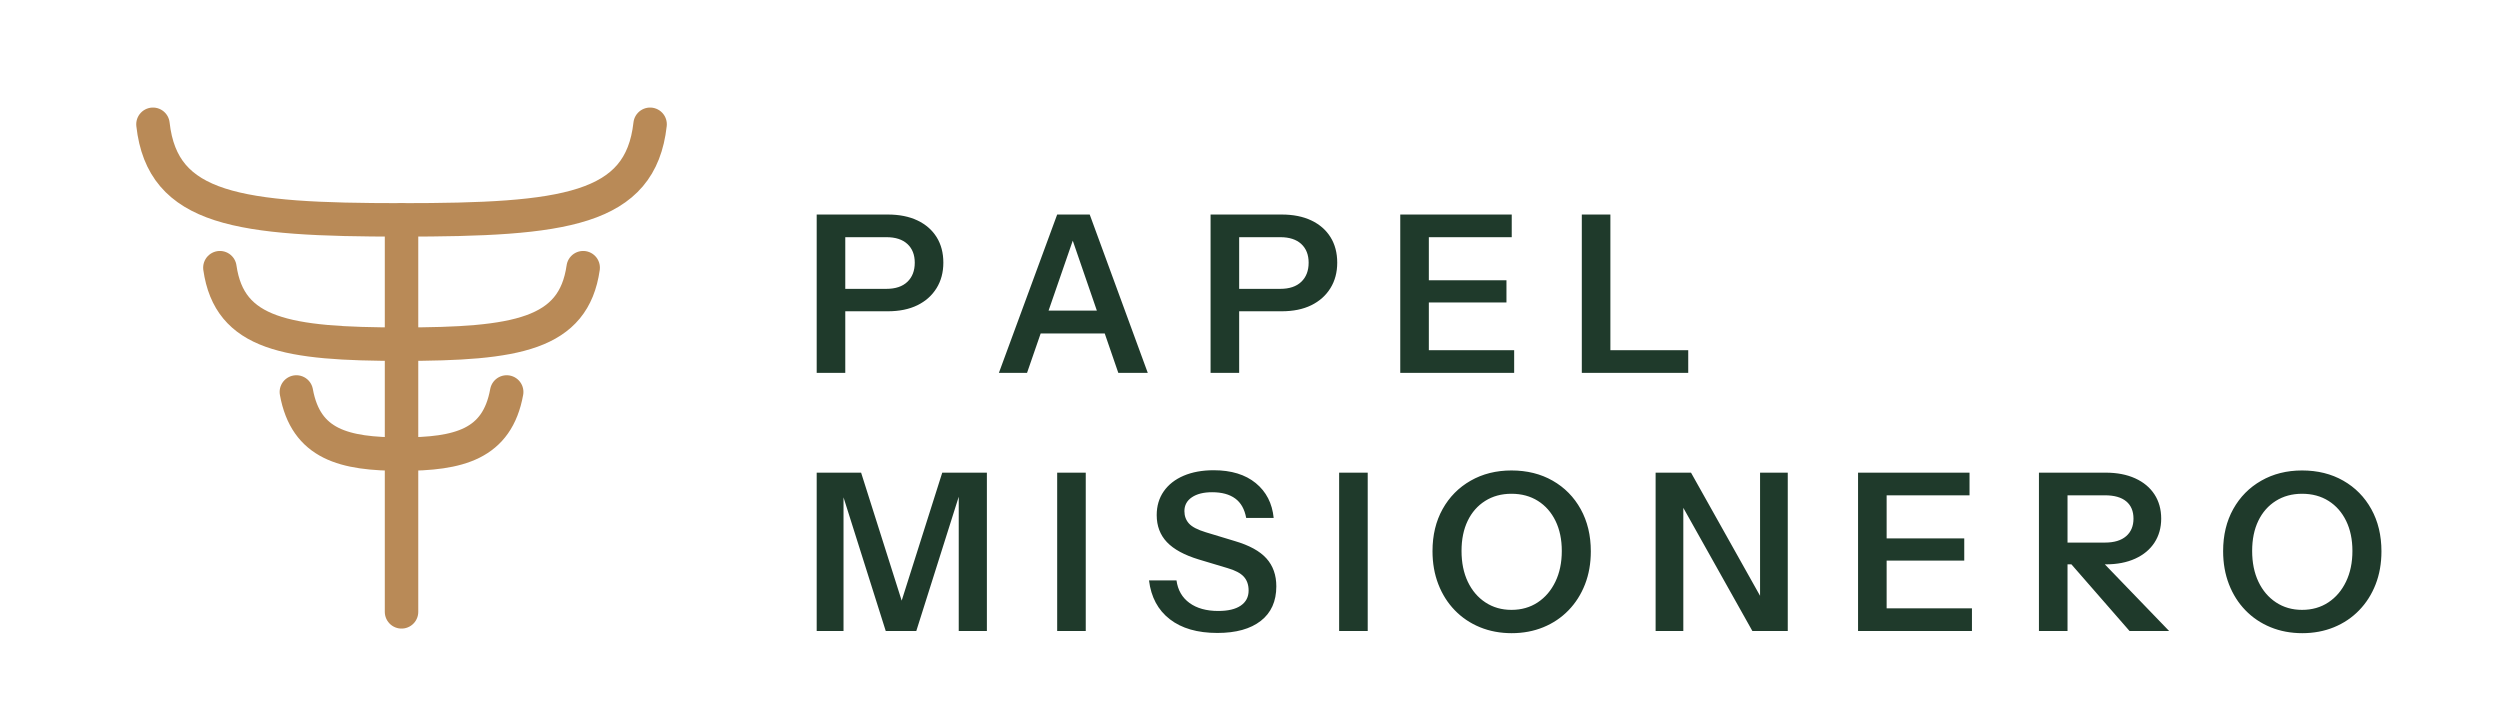
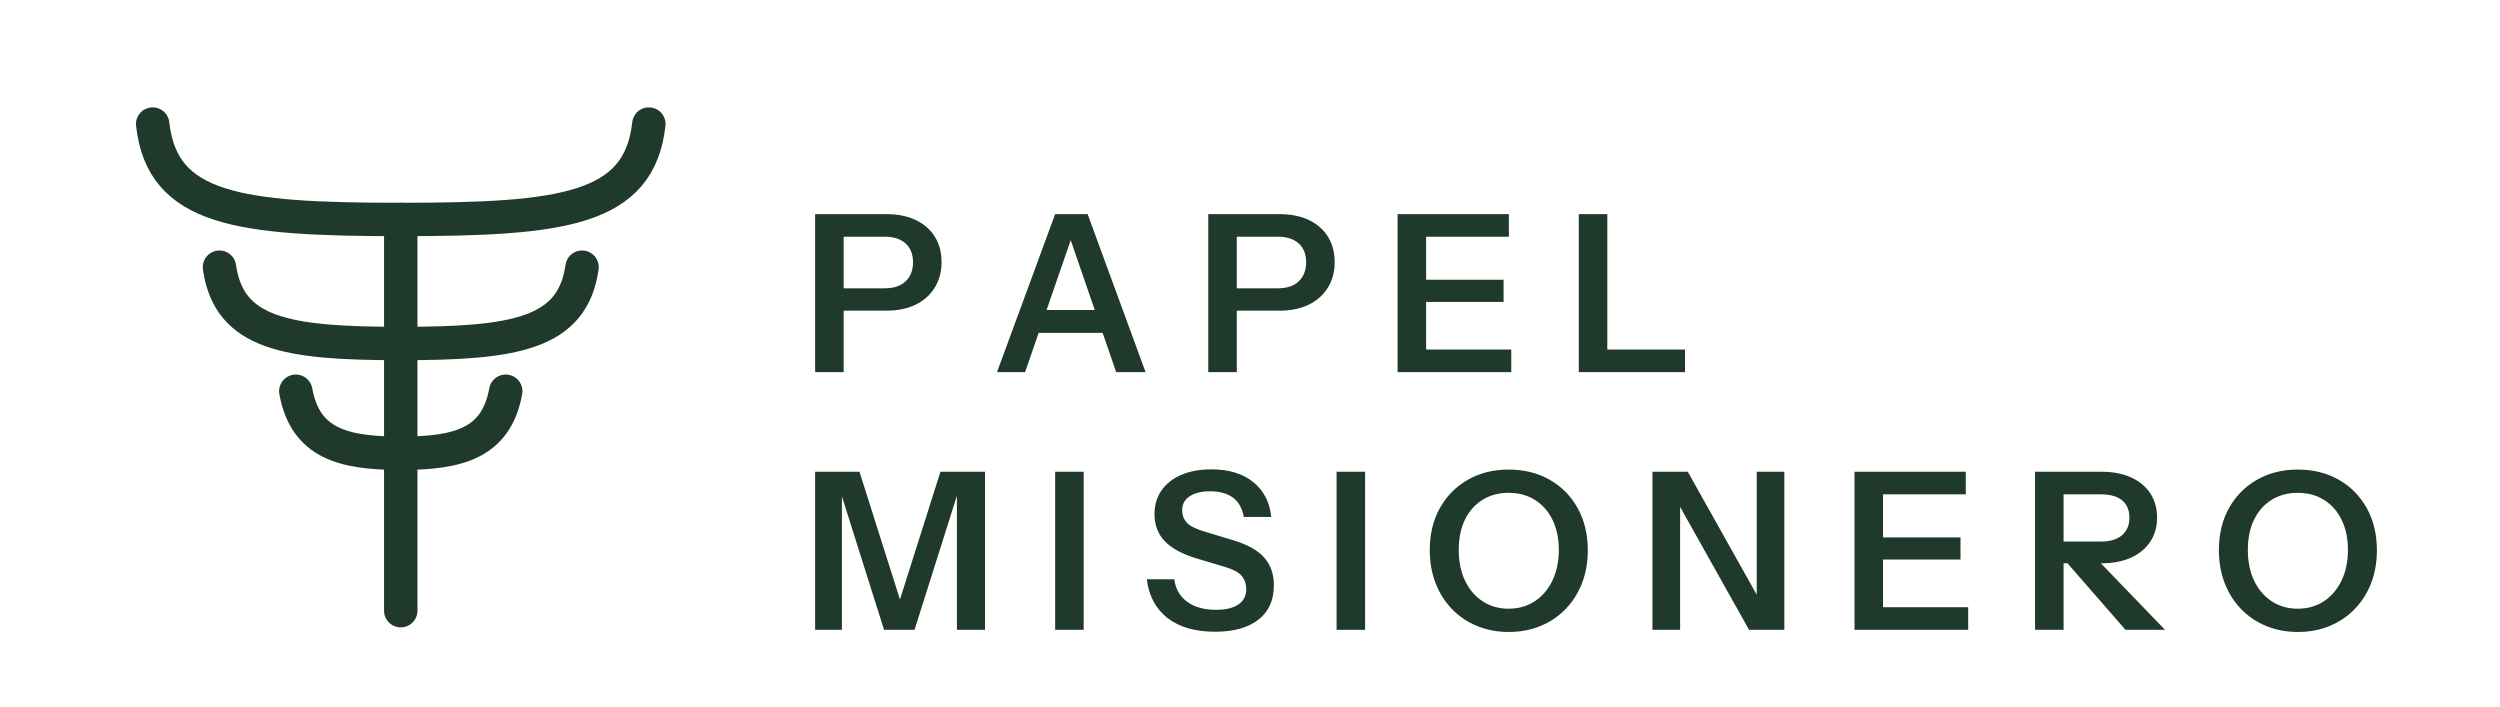
- <svg xmlns="http://www.w3.org/2000/svg" viewBox="0 0 523 148" width="523" height="148">
-   <g transform="translate(24 14) scale(1.0)" fill="none" stroke="#B98A57" stroke-width="7.0" stroke-linecap="round" stroke-linejoin="round">
+ <svg xmlns="http://www.w3.org/2000/svg" viewBox="0 0 524 148" width="524" height="148">
+   <g transform="translate(24.00 14.00) scale(1.0)" fill="none" stroke="#1F3A2B" stroke-width="7.0" stroke-linecap="round" stroke-linejoin="round">
    <path d="M8 12 C10 30 26 32 60 32 C94 32 110 30 112 12" />
    <path d="M22 42 C24 56 36 58 60 58 C84 58 96 56 98 42" />
    <path d="M38 68 C40 79 48 81 60 81 C72 81 80 79 82 68" />
    <path d="M60 32 V114" />
  </g>
  <path d="M170.852 78.0V44.88H185.71Q189.344 44.88 191.943 46.122Q194.542 47.364 195.945 49.618Q197.348 51.872 197.348 54.954Q197.348 57.99 195.922 60.29Q194.496 62.59 191.92 63.855Q189.344 65.12 185.71 65.12H175.498V60.428H185.434Q188.286 60.428 189.827 58.956Q191.368 57.484 191.368 54.954Q191.368 52.47 189.827 51.044Q188.286 49.618 185.434 49.618H176.832V78.0Z M208.97 78.0 221.16 44.88H226.312L214.858 78.0ZM233.948 78.0 222.54 44.88H227.968L240.112 78.0ZM215.272 64.982H233.396V69.766H215.272Z M253.252 78.0V44.88H268.11Q271.744 44.88 274.343 46.122Q276.942 47.364 278.345 49.618Q279.748 51.872 279.748 54.954Q279.748 57.99 278.322 60.29Q276.896 62.59 274.32 63.855Q271.744 65.12 268.11 65.12H257.898V60.428H267.834Q270.686 60.428 272.227 58.956Q273.768 57.484 273.768 54.954Q273.768 52.47 272.227 51.044Q270.686 49.618 267.834 49.618H259.232V78.0Z M292.934 78.0V44.88H298.914V78.0ZM295.786 78.0V73.262H316.762V78.0ZM295.786 63.28V58.634H315.152V63.28ZM295.786 49.618V44.88H316.256V49.618Z M330.914 78.0V44.88H336.894V78.0ZM333.766 78.0V73.262H353.178V78.0Z M170.852 132.0V98.88H180.144L190.264 130.804H186.998L197.118 98.88H206.456V132.0H200.568V100.858H201.534L191.69 132.0H185.296L175.544 101.134H176.464V132.0Z M221.16 132.0V98.88H227.14V132.0Z M254.678 132.414Q248.422 132.414 244.719 129.539Q241.016 126.664 240.372 121.42H246.122Q246.536 124.456 248.836 126.135Q251.136 127.814 254.862 127.814Q257.944 127.814 259.577 126.687Q261.21 125.56 261.21 123.536Q261.21 121.742 260.198 120.638Q259.186 119.534 256.794 118.844L250.814 117.05Q246.26 115.67 244.121 113.416Q241.982 111.162 241.982 107.758Q241.982 104.906 243.454 102.79Q244.926 100.674 247.617 99.524Q250.308 98.374 253.896 98.374Q259.416 98.374 262.705 101.065Q265.994 103.756 266.454 108.356H260.704Q260.198 105.596 258.404 104.285Q256.61 102.974 253.574 102.974Q250.906 102.974 249.342 104.032Q247.778 105.09 247.778 106.93Q247.778 108.448 248.721 109.506Q249.664 110.564 252.24 111.346L258.312 113.186Q262.866 114.52 264.936 116.82Q267.006 119.12 267.006 122.662Q267.006 127.354 263.763 129.884Q260.52 132.414 254.678 132.414Z M280.146 132.0V98.88H286.126V132.0Z M316.24 132.46Q312.652 132.46 309.616 131.218Q306.58 129.976 304.349 127.676Q302.118 125.376 300.899 122.225Q299.68 119.074 299.68 115.302Q299.68 110.288 301.796 106.493Q303.912 102.698 307.661 100.559Q311.41 98.42 316.194 98.42Q321.07 98.42 324.819 100.559Q328.568 102.698 330.684 106.516Q332.8 110.334 332.8 115.348Q332.8 119.12 331.581 122.248Q330.362 125.376 328.131 127.676Q325.9 129.976 322.864 131.218Q319.828 132.46 316.24 132.46ZM316.194 127.584Q319.322 127.584 321.691 126.02Q324.06 124.456 325.394 121.673Q326.728 118.89 326.728 115.256Q326.728 111.668 325.417 108.977Q324.106 106.286 321.737 104.791Q319.368 103.296 316.194 103.296Q313.066 103.296 310.697 104.791Q308.328 106.286 307.04 108.954Q305.752 111.622 305.752 115.256Q305.752 118.936 307.063 121.696Q308.374 124.456 310.743 126.02Q313.112 127.584 316.194 127.584Z M346.354 132.0V98.88H353.76L369.906 127.676L368.204 128.09V98.88H374V132.0H366.594L350.448 103.204L352.15 102.79V132.0Z M388.704 132.0V98.88H394.684V132.0ZM391.556 132.0V127.262H412.532V132.0ZM391.556 117.28V112.634H410.922V117.28ZM391.556 103.618V98.88H412.026V103.618Z M426.546 132.0V98.88H440.53Q444.072 98.88 446.694 100.076Q449.316 101.272 450.719 103.434Q452.122 105.596 452.122 108.494Q452.122 111.346 450.719 113.508Q449.316 115.67 446.694 116.866Q444.072 118.062 440.53 118.062H431.238V113.508H440.346Q443.244 113.508 444.785 112.174Q446.326 110.84 446.326 108.494Q446.326 106.148 444.808 104.883Q443.29 103.618 440.346 103.618H432.526V132.0ZM445.498 132.0 430.732 115.072H437.448L453.778 132.0Z M481.638 132.46Q478.05 132.46 475.014 131.218Q471.978 129.976 469.747 127.676Q467.516 125.376 466.297 122.225Q465.078 119.074 465.078 115.302Q465.078 110.288 467.194 106.493Q469.31 102.698 473.059 100.559Q476.808 98.42 481.592 98.42Q486.468 98.42 490.217 100.559Q493.966 102.698 496.082 106.516Q498.198 110.334 498.198 115.348Q498.198 119.12 496.979 122.248Q495.76 125.376 493.529 127.676Q491.298 129.976 488.262 131.218Q485.226 132.46 481.638 132.46ZM481.592 127.584Q484.72 127.584 487.089 126.02Q489.458 124.456 490.792 121.673Q492.126 118.89 492.126 115.256Q492.126 111.668 490.815 108.977Q489.504 106.286 487.135 104.791Q484.766 103.296 481.592 103.296Q478.464 103.296 476.095 104.791Q473.726 106.286 472.438 108.954Q471.15 111.622 471.15 115.256Q471.15 118.936 472.461 121.696Q473.772 124.456 476.141 126.02Q478.51 127.584 481.592 127.584Z" fill="#1F3A2B" />
</svg>
